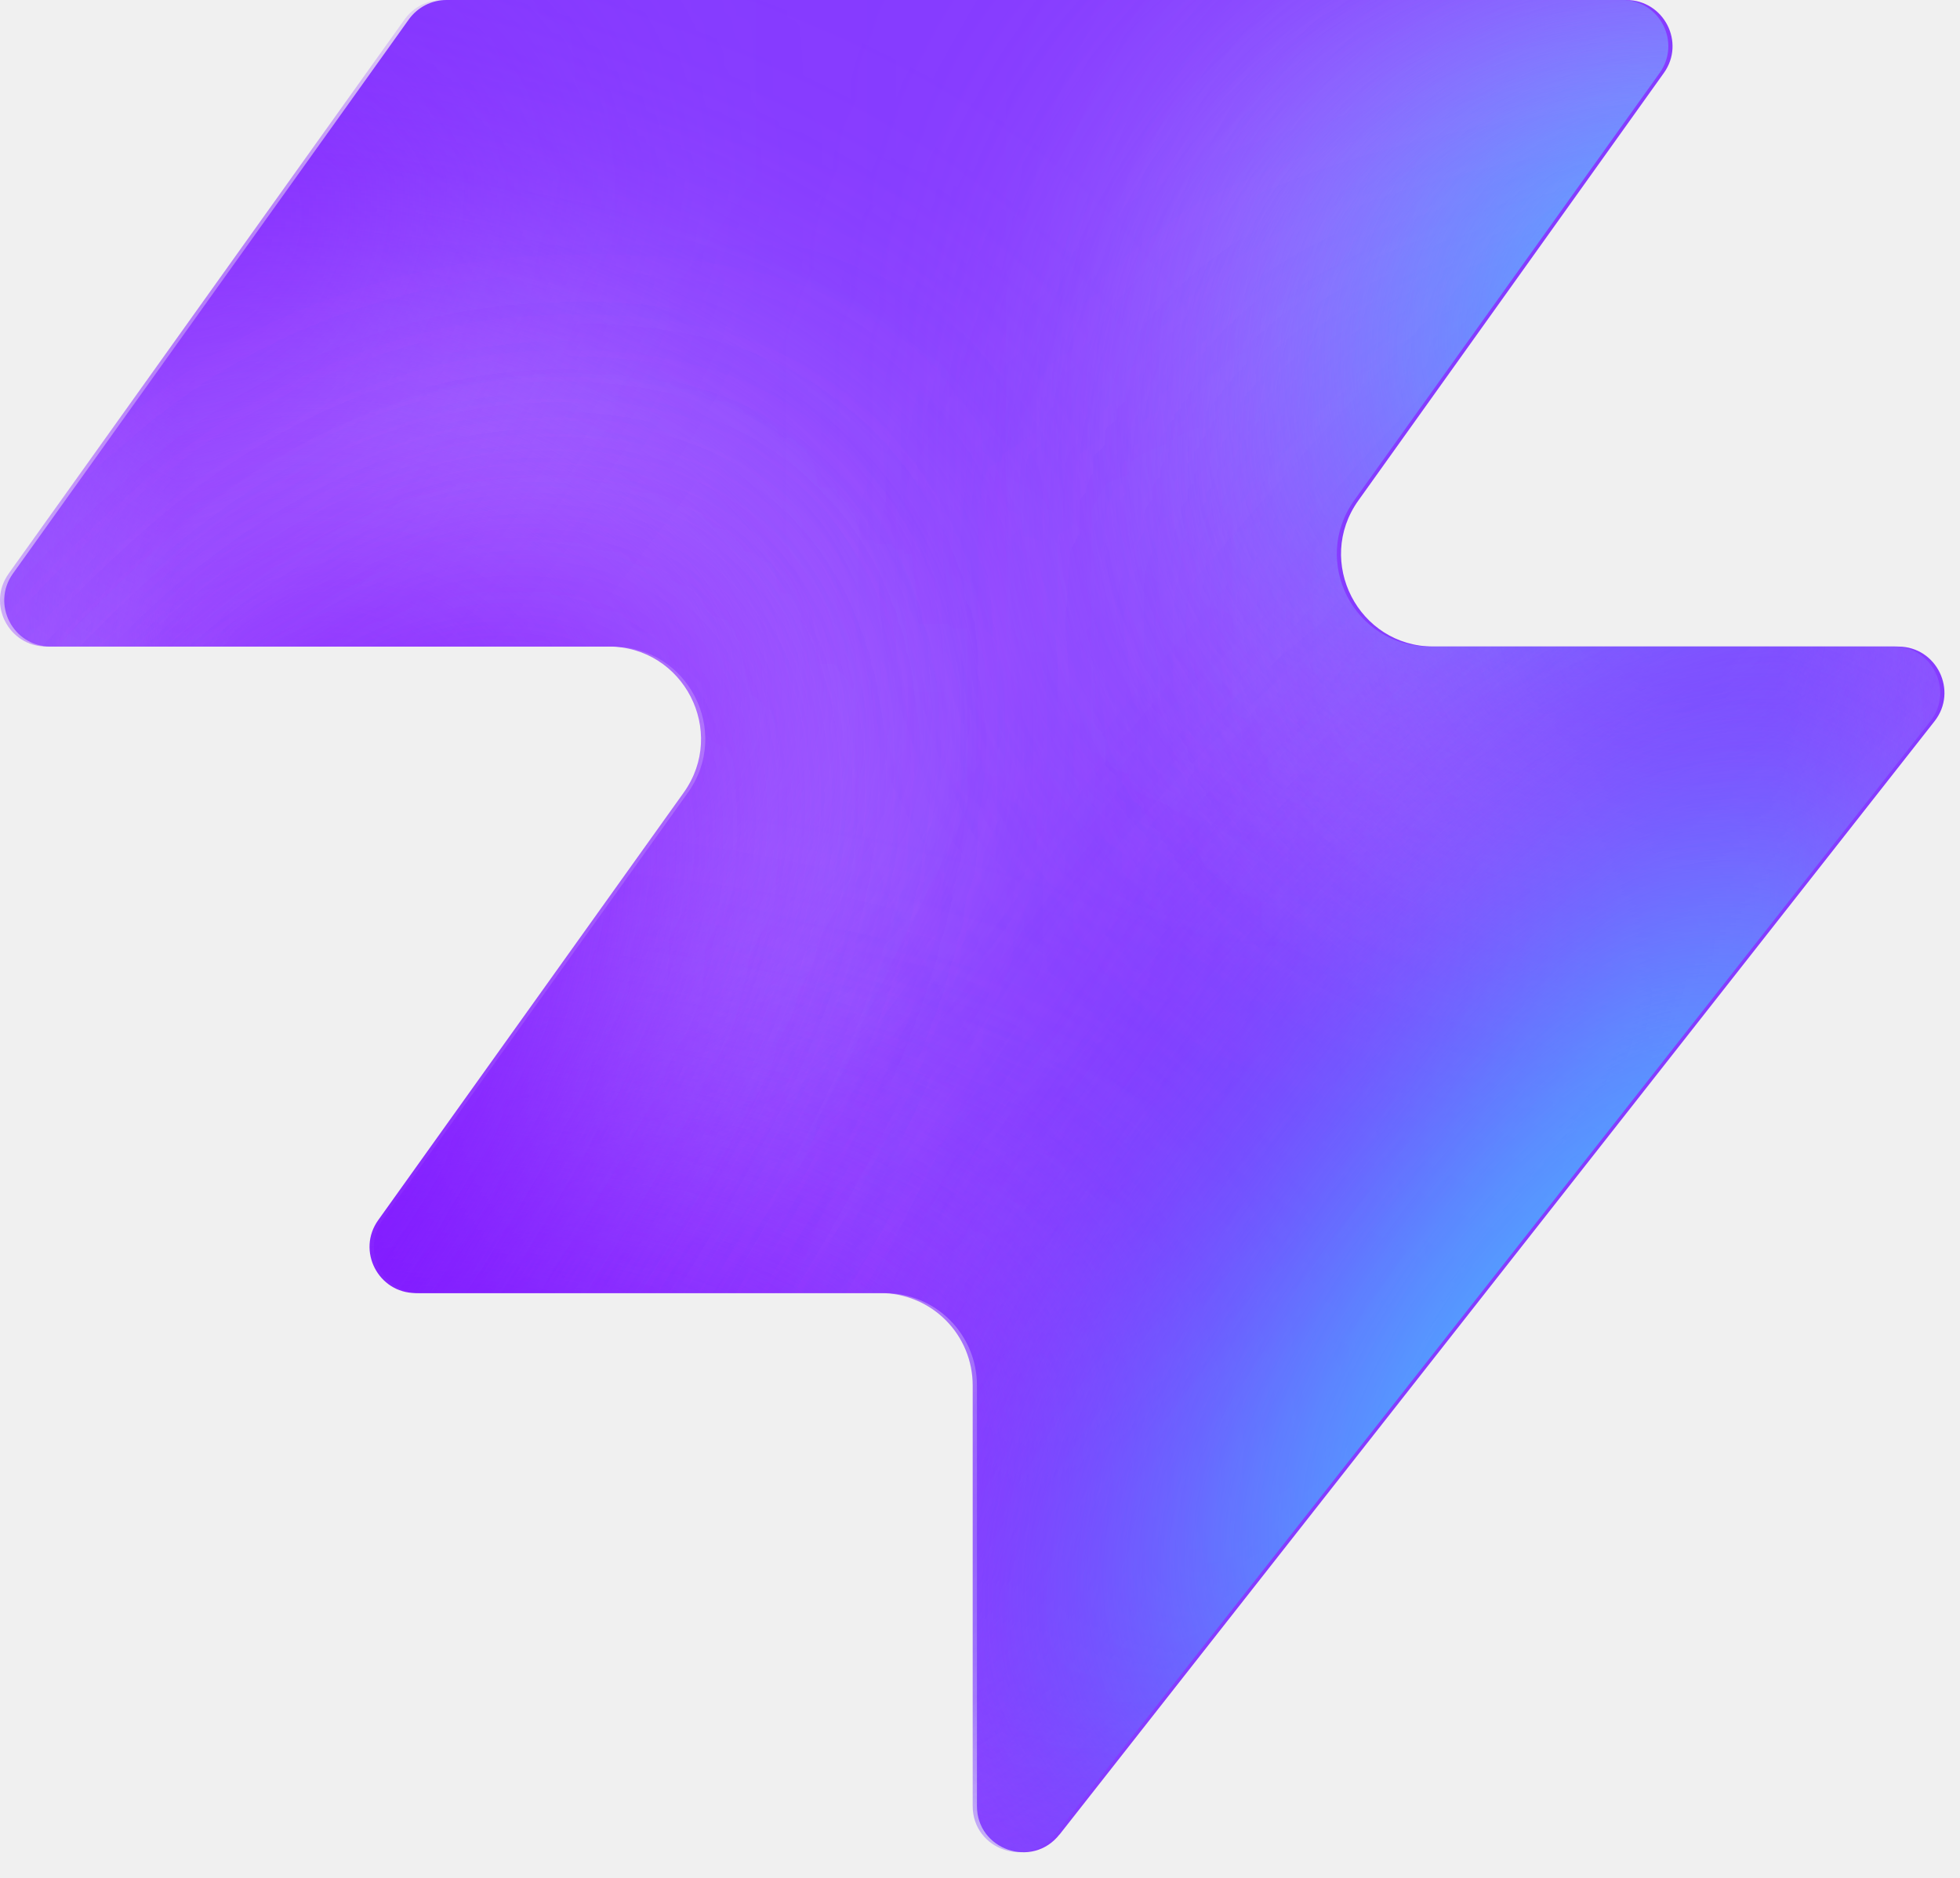
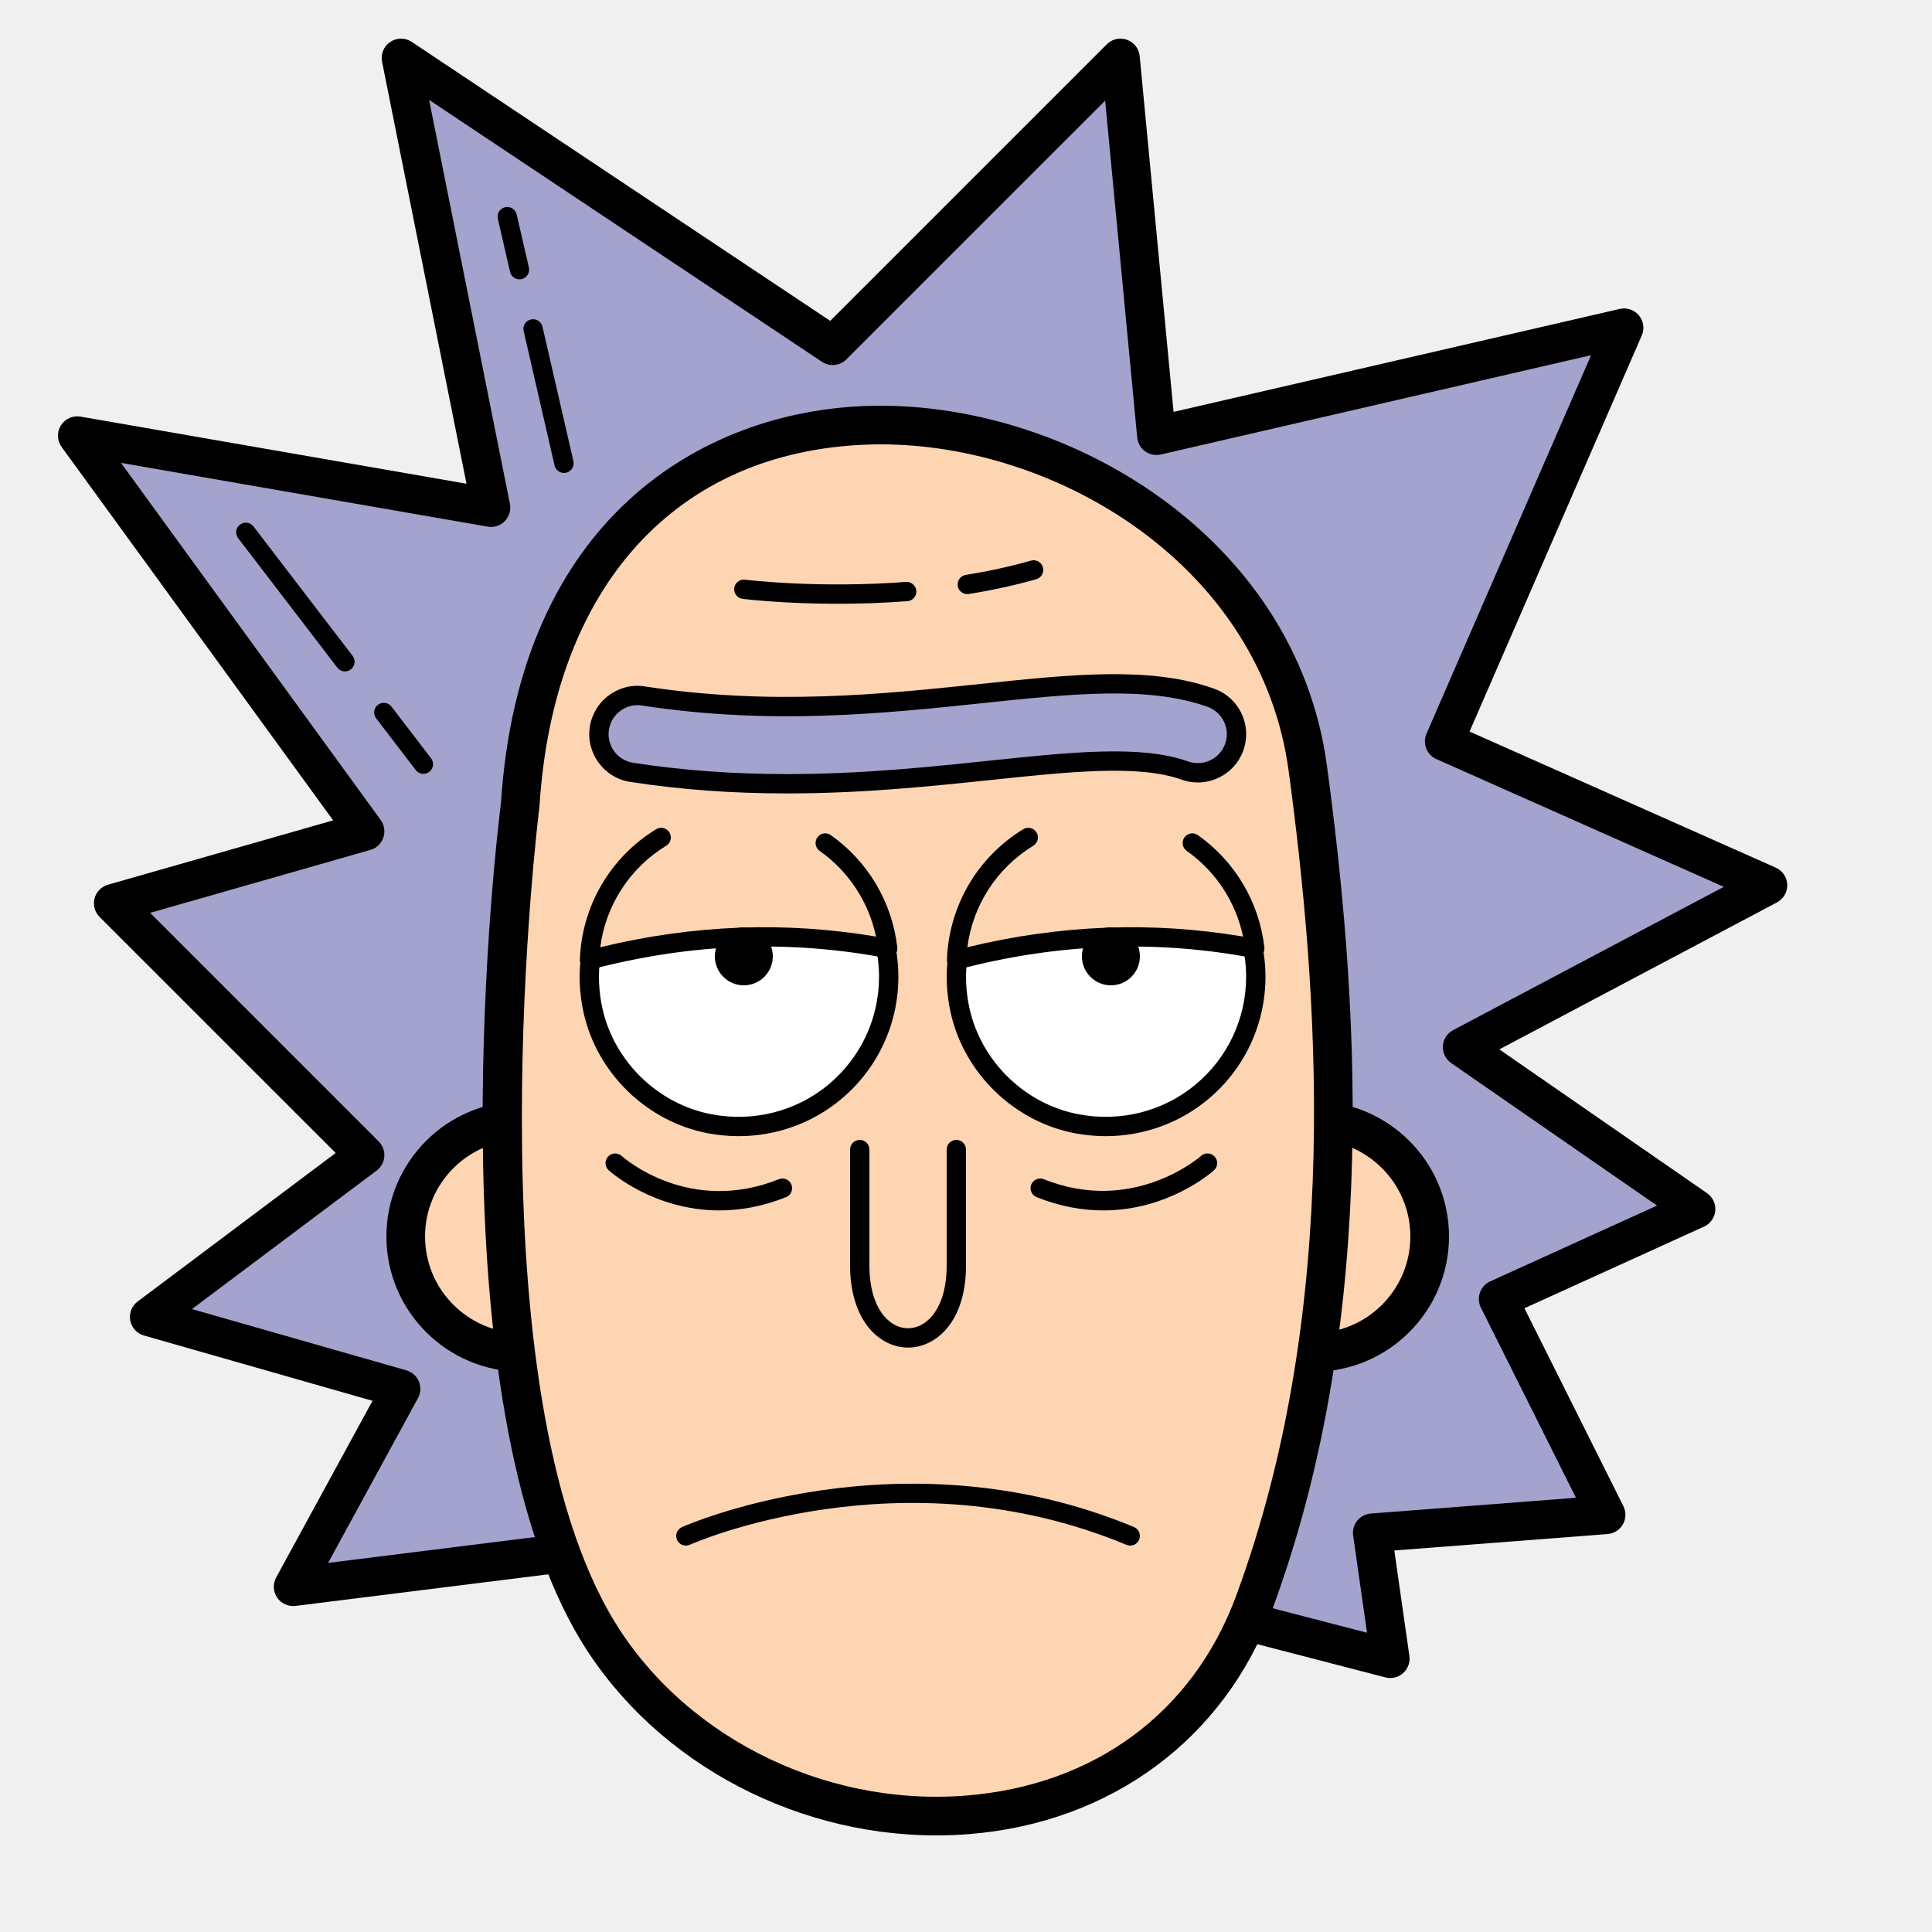
- <svg xmlns="http://www.w3.org/2000/svg" width="48" height="46" fill="none" viewBox="0 0 48 46">
-   <path fill="#863bff" d="M25.946 44.938c-.664.845-2.021.375-2.021-.698V33.937a2.26 2.26 0 0 0-2.262-2.262H10.287c-.92 0-1.456-1.04-.92-1.788l7.48-10.471c1.07-1.497 0-3.578-1.842-3.578H1.237c-.92 0-1.456-1.04-.92-1.788L10.013.474c.214-.297.556-.474.92-.474h28.894c.92 0 1.456 1.04.92 1.788l-7.48 10.471c-1.07 1.498 0 3.579 1.842 3.579h11.377c.943 0 1.473 1.088.89 1.83L25.947 44.94z" style="fill:#863bff;fill:color(display-p3 .525 .23 1);fill-opacity:1" />
-   <mask id="a" width="48" height="46" x="0" y="0" maskUnits="userSpaceOnUse" style="mask-type:alpha">
-     <path fill="#000" d="M25.842 44.938c-.664.844-2.021.375-2.021-.698V33.937a2.26 2.26 0 0 0-2.262-2.262H10.183c-.92 0-1.456-1.04-.92-1.788l7.48-10.471c1.07-1.498 0-3.579-1.842-3.579H1.133c-.92 0-1.456-1.04-.92-1.787L9.91.473c.214-.297.556-.474.92-.474h28.894c.92 0 1.456 1.04.92 1.788l-7.48 10.471c-1.07 1.498 0 3.578 1.842 3.578h11.377c.943 0 1.473 1.088.89 1.832L25.843 44.94z" style="fill:#000;fill-opacity:1" />
-   </mask>
-   <g mask="url(#a)">
-     <g filter="url(#b)">
-       <ellipse cx="5.508" cy="14.704" fill="#ede6ff" rx="5.508" ry="14.704" style="fill:#ede6ff;fill:color(display-p3 .927 .903 1);fill-opacity:1" transform="matrix(.00324 1 1 -.00324 -4.47 31.516)" />
-     </g>
-     <g filter="url(#c)">
-       <ellipse cx="10.399" cy="29.851" fill="#ede6ff" rx="10.399" ry="29.851" style="fill:#ede6ff;fill:color(display-p3 .927 .903 1);fill-opacity:1" transform="matrix(.00324 1 1 -.00324 -39.328 7.883)" />
-     </g>
-     <g filter="url(#d)">
-       <ellipse cx="5.508" cy="30.487" fill="#7e14ff" rx="5.508" ry="30.487" style="fill:#7e14ff;fill:color(display-p3 .492 .077 1);fill-opacity:1" transform="rotate(89.814 -25.913 -14.639)scale(1 -1)" />
-     </g>
-     <g filter="url(#e)">
-       <ellipse cx="5.508" cy="30.599" fill="#7e14ff" rx="5.508" ry="30.599" style="fill:#7e14ff;fill:color(display-p3 .492 .077 1);fill-opacity:1" transform="rotate(89.814 -32.644 -3.334)scale(1 -1)" />
-     </g>
-     <g filter="url(#f)">
-       <ellipse cx="5.508" cy="30.599" fill="#7e14ff" rx="5.508" ry="30.599" style="fill:#7e14ff;fill:color(display-p3 .492 .077 1);fill-opacity:1" transform="matrix(.00324 1 1 -.00324 -34.34 30.47)" />
-     </g>
-     <g filter="url(#g)">
-       <ellipse cx="14.072" cy="22.078" fill="#ede6ff" rx="14.072" ry="22.078" style="fill:#ede6ff;fill:color(display-p3 .927 .903 1);fill-opacity:1" transform="rotate(93.35 24.506 48.493)scale(-1 1)" />
-     </g>
-     <g filter="url(#h)">
-       <ellipse cx="3.47" cy="21.501" fill="#7e14ff" rx="3.47" ry="21.501" style="fill:#7e14ff;fill:color(display-p3 .492 .077 1);fill-opacity:1" transform="rotate(89.009 28.708 47.59)scale(-1 1)" />
-     </g>
-     <g filter="url(#i)">
-       <ellipse cx="3.47" cy="21.501" fill="#7e14ff" rx="3.47" ry="21.501" style="fill:#7e14ff;fill:color(display-p3 .492 .077 1);fill-opacity:1" transform="rotate(89.009 28.708 47.59)scale(-1 1)" />
-     </g>
-     <g filter="url(#j)">
-       <ellipse cx=".387" cy="8.972" fill="#7e14ff" rx="4.407" ry="29.108" style="fill:#7e14ff;fill:color(display-p3 .492 .077 1);fill-opacity:1" transform="rotate(39.51 .387 8.972)" />
-     </g>
-     <g filter="url(#k)">
-       <ellipse cx="47.523" cy="-6.092" fill="#7e14ff" rx="4.407" ry="29.108" style="fill:#7e14ff;fill:color(display-p3 .492 .077 1);fill-opacity:1" transform="rotate(37.892 47.523 -6.092)" />
-     </g>
-     <g filter="url(#l)">
-       <ellipse cx="41.412" cy="6.333" fill="#47bfff" rx="5.971" ry="9.665" style="fill:#47bfff;fill:color(display-p3 .28 .748 1);fill-opacity:1" transform="rotate(37.892 41.412 6.333)" />
-     </g>
-     <g filter="url(#m)">
-       <ellipse cx="-1.879" cy="38.332" fill="#7e14ff" rx="4.407" ry="29.108" style="fill:#7e14ff;fill:color(display-p3 .492 .077 1);fill-opacity:1" transform="rotate(37.892 -1.88 38.332)" />
-     </g>
-     <g filter="url(#n)">
-       <ellipse cx="-1.879" cy="38.332" fill="#7e14ff" rx="4.407" ry="29.108" style="fill:#7e14ff;fill:color(display-p3 .492 .077 1);fill-opacity:1" transform="rotate(37.892 -1.88 38.332)" />
-     </g>
-     <g filter="url(#o)">
-       <ellipse cx="35.651" cy="29.907" fill="#7e14ff" rx="4.407" ry="29.108" style="fill:#7e14ff;fill:color(display-p3 .492 .077 1);fill-opacity:1" transform="rotate(37.892 35.651 29.907)" />
-     </g>
-     <g filter="url(#p)">
-       <ellipse cx="38.418" cy="32.4" fill="#47bfff" rx="5.971" ry="15.297" style="fill:#47bfff;fill:color(display-p3 .28 .748 1);fill-opacity:1" transform="rotate(37.892 38.418 32.4)" />
-     </g>
+ <svg xmlns="http://www.w3.org/2000/svg" viewBox="0 0 100 100" width="50px" height="50px">
+   <polygon fill="#a3a3cd" points="30.066,80.269 15.171,82.13 20.757,71.89 7.724,68.166 18.895,59.788 5.862,46.754 18.895,43.031 4,22.55 25.412,26.274 20.757,3 43.1,17.895 57.995,3 59.857,22.55 84.061,16.964 74.752,38.376 91.509,45.824 75.683,54.202 87.785,62.581 77.545,67.235 83.13,78.407 71.028,79.338 71.959,85.854 46.824,79.338" />
+   <path d="M71.959,86.854c-0.084,0-0.168-0.011-0.251-0.032l-24.985-6.478l-16.566,0.92l-14.861,1.858 c-0.369,0.044-0.739-0.119-0.95-0.43c-0.212-0.31-0.231-0.712-0.052-1.041l4.987-9.145l-11.831-3.38 c-0.365-0.104-0.64-0.407-0.709-0.78c-0.069-0.374,0.08-0.754,0.384-0.981l10.249-7.687L5.155,47.461 c-0.251-0.25-0.35-0.615-0.261-0.958c0.089-0.343,0.353-0.613,0.693-0.71l11.657-3.331L3.191,23.138 c-0.239-0.33-0.256-0.771-0.04-1.117c0.215-0.346,0.621-0.527,1.02-0.457l19.975,3.474L19.776,3.196 c-0.079-0.397,0.088-0.802,0.424-1.027c0.337-0.224,0.774-0.225,1.111-0.001l21.661,14.44L57.288,2.293 c0.273-0.274,0.679-0.366,1.046-0.234c0.364,0.131,0.62,0.46,0.656,0.846l1.754,18.414l23.093-5.329 c0.365-0.086,0.752,0.045,0.993,0.335c0.242,0.29,0.299,0.691,0.148,1.038l-8.914,20.502l15.851,7.045 c0.35,0.155,0.58,0.497,0.593,0.879c0.014,0.382-0.192,0.739-0.531,0.918l-14.372,7.609l10.75,7.441 c0.296,0.205,0.459,0.553,0.427,0.911c-0.032,0.359-0.255,0.673-0.582,0.821l-9.296,4.226l5.122,10.243 c0.148,0.298,0.14,0.65-0.024,0.939c-0.164,0.29-0.461,0.479-0.793,0.505l-11.039,0.85l0.78,5.46 c0.047,0.331-0.074,0.664-0.324,0.887C72.44,86.766,72.202,86.854,71.959,86.854z M46.823,78.338c0.085,0,0.169,0.011,0.251,0.032 l23.683,6.14l-0.719-5.03c-0.039-0.274,0.037-0.552,0.21-0.768s0.428-0.35,0.703-0.371l10.62-0.817l-4.921-9.841 c-0.121-0.243-0.139-0.524-0.048-0.781c0.091-0.256,0.281-0.464,0.528-0.576l8.636-3.926l-10.653-7.375 c-0.287-0.199-0.449-0.533-0.429-0.882s0.222-0.661,0.53-0.824l14.009-7.416L74.346,39.29c-0.502-0.223-0.729-0.809-0.511-1.313 l8.519-19.592l-22.272,5.14c-0.28,0.064-0.575,0.005-0.81-0.164c-0.233-0.168-0.383-0.429-0.41-0.716l-1.66-17.436L43.807,18.602 c-0.337,0.338-0.866,0.39-1.262,0.125L22.211,5.171l4.182,20.906c0.064,0.324-0.034,0.658-0.265,0.895 c-0.229,0.236-0.563,0.345-0.887,0.287l-18.98-3.301l13.443,18.484c0.192,0.264,0.243,0.605,0.137,0.914s-0.356,0.546-0.671,0.636 L7.771,47.249l11.831,11.832c0.205,0.205,0.311,0.489,0.29,0.778s-0.165,0.555-0.397,0.729l-9.561,7.17l11.097,3.17 c0.292,0.084,0.53,0.296,0.648,0.575c0.117,0.28,0.101,0.599-0.045,0.865l-4.651,8.528l12.959-1.62 c0.022-0.003,0.046-0.005,0.068-0.006l16.757-0.931C46.786,78.339,46.805,78.338,46.823,78.338z" />
+   <circle cx="27" cy="64" r="6" fill="#fed5b3" />
+   <path d="M27,71c-3.859,0-7-3.141-7-7s3.141-7,7-7s7,3.141,7,7S30.859,71,27,71z M27,59c-2.757,0-5,2.243-5,5s2.243,5,5,5 s5-2.243,5-5S29.757,59,27,59z" />
+   <circle cx="68" cy="64" r="6" fill="#fed5b3" />
+   <path d="M68,71c-3.859,0-7-3.141-7-7s3.141-7,7-7s7,3.141,7,7S71.859,71,68,71z M68,59c-2.757,0-5,2.243-5,5s2.243,5,5,5 s5-2.243,5-5S70.757,59,68,59z" />
+   <path fill="#fed5b3" d="M26.926,41.645c0,0-3.706,29.112,3.706,42.26s28.721,14.087,34.28-0.939s4.328-31.689,2.779-43.199 C64.912,19.107,28.779,12.533,26.926,41.645z" />
+   <path d="M48.462,95c-7.681,0-15.044-4.118-18.7-10.604c-7.433-13.184-4.032-41.25-3.831-42.845 c0.948-14.684,10.381-20.238,18.897-20.537c10.208-0.361,22.245,6.659,23.854,18.62c1.525,11.339,2.893,28.204-2.833,43.679 c-2.475,6.691-8.342,11.035-15.692,11.62C49.592,94.979,49.025,95,48.462,95z M45.592,23c-0.232,0-0.463,0.004-0.693,0.012 c-9.905,0.348-16.251,7.336-16.974,18.696c-0.001,0.021-0.003,0.042-0.006,0.063c-0.037,0.288-3.578,28.936,3.585,41.642 c3.549,6.296,10.975,10.12,18.494,9.526c6.651-0.53,11.746-4.292,13.977-10.32C69.544,67.562,68.197,51.027,66.7,39.9 C65.276,29.315,54.782,23,45.592,23z M26.927,41.645h0.01H26.927z" />
+   <path fill="#fff" d="M31.657,46.5c-1.012,1.639-1.444,3.674-0.957,5.832c0.663,2.942,3.078,5.277,6.042,5.836 C41.684,59.098,46,55.333,46,50.56c0-1.491-0.428-2.878-1.157-4.06H31.657z" />
+   <path d="M38.233,58.807c-0.525,0-1.056-0.049-1.584-0.148c-3.146-0.593-5.732-3.092-6.437-6.217 c-0.485-2.15-0.123-4.354,1.019-6.204C31.323,46.09,31.483,46,31.657,46h13.186c0.174,0,0.334,0.09,0.426,0.237 c0.806,1.305,1.231,2.8,1.231,4.322c0,2.464-1.089,4.78-2.987,6.354C42.021,58.149,40.158,58.807,38.233,58.807z M31.942,47 c-0.893,1.576-1.161,3.419-0.755,5.221c0.618,2.743,2.888,4.935,5.647,5.455c2.167,0.41,4.371-0.149,6.039-1.532 c1.669-1.384,2.626-3.419,2.626-5.584c0-1.245-0.325-2.47-0.942-3.56H31.942z" />
+   <path fill="#fed5b3" d="M34.224,43.347c-2.153,1.315-3.612,3.652-3.709,6.338c5.174-1.36,10.318-1.565,15.433-0.591 c-0.254-2.254-1.472-4.215-3.233-5.46" />
+   <path d="M30.515,50.185c-0.112,0-0.223-0.038-0.313-0.109c-0.123-0.099-0.192-0.25-0.188-0.409 c0.101-2.775,1.576-5.297,3.948-6.747c0.234-0.144,0.542-0.07,0.688,0.166c0.144,0.236,0.069,0.543-0.166,0.688 c-1.891,1.155-3.134,3.086-3.414,5.255c4.775-1.162,9.569-1.347,14.272-0.552c-0.373-1.781-1.412-3.372-2.917-4.435 c-0.226-0.159-0.279-0.471-0.12-0.697c0.161-0.226,0.476-0.278,0.696-0.12c1.926,1.36,3.181,3.479,3.442,5.813 c0.018,0.158-0.041,0.314-0.157,0.422c-0.117,0.108-0.277,0.152-0.434,0.125c-4.999-0.952-10.117-0.756-15.212,0.583 C30.6,50.18,30.557,50.185,30.515,50.185z" />
+   <path fill="#fff" d="M50.657,46.5c-1.012,1.639-1.444,3.674-0.957,5.832c0.663,2.942,3.078,5.277,6.042,5.836 C60.684,59.098,65,55.333,65,50.56c0-1.491-0.428-2.878-1.157-4.06H50.657z" />
+   <path d="M57.233,58.807c-0.525,0-1.056-0.049-1.584-0.148c-3.146-0.593-5.732-3.092-6.437-6.217 c-0.485-2.15-0.123-4.354,1.019-6.204C50.323,46.09,50.483,46,50.657,46h13.186c0.174,0,0.334,0.09,0.426,0.237 c0.806,1.305,1.231,2.8,1.231,4.322c0,2.464-1.089,4.78-2.987,6.354C61.021,58.149,59.158,58.807,57.233,58.807z M50.942,47 c-0.893,1.576-1.161,3.419-0.755,5.221c0.618,2.743,2.888,4.935,5.647,5.455c2.169,0.41,4.371-0.149,6.039-1.532 c1.669-1.384,2.626-3.419,2.626-5.584c0-1.245-0.325-2.47-0.942-3.56H50.942z" />
+   <path fill="#fed5b3" d="M53.224,43.347c-2.153,1.315-3.612,3.652-3.709,6.338c5.174-1.36,10.318-1.565,15.433-0.591 c-0.254-2.254-1.472-4.215-3.233-5.46" />
+   <path d="M49.515,50.185c-0.112,0-0.223-0.038-0.313-0.109c-0.123-0.099-0.192-0.25-0.188-0.409 c0.101-2.775,1.576-5.297,3.948-6.747c0.233-0.144,0.542-0.07,0.688,0.166c0.144,0.236,0.069,0.543-0.166,0.688 c-1.891,1.155-3.134,3.086-3.414,5.255c4.775-1.162,9.569-1.347,14.272-0.552c-0.373-1.781-1.412-3.372-2.917-4.435 c-0.226-0.159-0.279-0.471-0.12-0.697c0.161-0.226,0.475-0.278,0.696-0.12c1.926,1.36,3.181,3.479,3.442,5.813 c0.018,0.158-0.041,0.314-0.157,0.422c-0.117,0.108-0.278,0.152-0.434,0.125c-4.999-0.952-10.117-0.756-15.212,0.583 C49.6,50.18,49.557,50.185,49.515,50.185z" />
+   <circle cx="38.5" cy="49.5" r="1.5" />
+   <circle cx="57.5" cy="49.5" r="1.5" />
+   <path d="M37.235,62.651c-3.374,0-5.608-1.969-5.729-2.078c-0.205-0.185-0.221-0.499-0.037-0.705 c0.185-0.204,0.501-0.22,0.706-0.038c0.142,0.126,3.501,3.062,8.14,1.206c0.255-0.104,0.547,0.022,0.649,0.278 s-0.021,0.547-0.278,0.649C39.445,62.461,38.285,62.651,37.235,62.651z" />
+   <path d="M57.105,62.651c-1.05,0-2.21-0.19-3.45-0.688c-0.257-0.103-0.381-0.394-0.278-0.649s0.394-0.382,0.649-0.278 c4.656,1.861,8.104-1.175,8.139-1.205c0.205-0.187,0.521-0.169,0.706,0.036c0.186,0.205,0.169,0.521-0.036,0.706 C62.714,60.683,60.479,62.651,57.105,62.651z" />
+   <path d="M50.065,30.751c-0.241,0-0.453-0.175-0.493-0.421c-0.043-0.272,0.143-0.529,0.415-0.573 c1.195-0.192,2.331-0.44,3.375-0.739c0.269-0.075,0.543,0.078,0.618,0.344c0.076,0.265-0.077,0.542-0.343,0.618 c-1.082,0.309-2.257,0.566-3.492,0.764C50.119,30.75,50.092,30.751,50.065,30.751z" />
+   <g>
+     <path d="M43.354,31.251c-2.83,0-4.803-0.241-4.916-0.255c-0.273-0.034-0.468-0.284-0.434-0.558 c0.033-0.275,0.297-0.469,0.558-0.434c0.038,0.005,3.797,0.464,8.332,0.115c0.251-0.025,0.516,0.184,0.536,0.46 c0.021,0.275-0.185,0.516-0.46,0.537C45.675,31.215,44.45,31.251,43.354,31.251z" />
  </g>
-   <defs>
-     <filter id="b" width="60.045" height="41.654" x="-19.77" y="16.149" color-interpolation-filters="sRGB" filterUnits="userSpaceOnUse">
-       <feFlood flood-opacity="0" result="BackgroundImageFix" />
-       <feBlend in="SourceGraphic" in2="BackgroundImageFix" result="shape" />
-       <feGaussianBlur result="effect1_foregroundBlur_2002_17158" stdDeviation="7.659" />
-     </filter>
-     <filter id="c" width="90.34" height="51.437" x="-54.613" y="-7.533" color-interpolation-filters="sRGB" filterUnits="userSpaceOnUse">
-       <feFlood flood-opacity="0" result="BackgroundImageFix" />
-       <feBlend in="SourceGraphic" in2="BackgroundImageFix" result="shape" />
-       <feGaussianBlur result="effect1_foregroundBlur_2002_17158" stdDeviation="7.659" />
-     </filter>
-     <filter id="d" width="79.355" height="29.4" x="-49.64" y="2.03" color-interpolation-filters="sRGB" filterUnits="userSpaceOnUse">
-       <feFlood flood-opacity="0" result="BackgroundImageFix" />
-       <feBlend in="SourceGraphic" in2="BackgroundImageFix" result="shape" />
-       <feGaussianBlur result="effect1_foregroundBlur_2002_17158" stdDeviation="4.596" />
-     </filter>
-     <filter id="e" width="79.579" height="29.4" x="-45.045" y="20.029" color-interpolation-filters="sRGB" filterUnits="userSpaceOnUse">
-       <feFlood flood-opacity="0" result="BackgroundImageFix" />
-       <feBlend in="SourceGraphic" in2="BackgroundImageFix" result="shape" />
-       <feGaussianBlur result="effect1_foregroundBlur_2002_17158" stdDeviation="4.596" />
-     </filter>
-     <filter id="f" width="79.579" height="29.4" x="-43.513" y="21.178" color-interpolation-filters="sRGB" filterUnits="userSpaceOnUse">
-       <feFlood flood-opacity="0" result="BackgroundImageFix" />
-       <feBlend in="SourceGraphic" in2="BackgroundImageFix" result="shape" />
-       <feGaussianBlur result="effect1_foregroundBlur_2002_17158" stdDeviation="4.596" />
-     </filter>
-     <filter id="g" width="74.749" height="58.852" x="15.756" y="-17.901" color-interpolation-filters="sRGB" filterUnits="userSpaceOnUse">
-       <feFlood flood-opacity="0" result="BackgroundImageFix" />
-       <feBlend in="SourceGraphic" in2="BackgroundImageFix" result="shape" />
-       <feGaussianBlur result="effect1_foregroundBlur_2002_17158" stdDeviation="7.659" />
-     </filter>
-     <filter id="h" width="61.377" height="25.362" x="23.548" y="2.284" color-interpolation-filters="sRGB" filterUnits="userSpaceOnUse">
-       <feFlood flood-opacity="0" result="BackgroundImageFix" />
-       <feBlend in="SourceGraphic" in2="BackgroundImageFix" result="shape" />
-       <feGaussianBlur result="effect1_foregroundBlur_2002_17158" stdDeviation="4.596" />
-     </filter>
-     <filter id="i" width="61.377" height="25.362" x="23.548" y="2.284" color-interpolation-filters="sRGB" filterUnits="userSpaceOnUse">
-       <feFlood flood-opacity="0" result="BackgroundImageFix" />
-       <feBlend in="SourceGraphic" in2="BackgroundImageFix" result="shape" />
-       <feGaussianBlur result="effect1_foregroundBlur_2002_17158" stdDeviation="4.596" />
-     </filter>
-     <filter id="j" width="56.045" height="63.649" x="-27.636" y="-22.853" color-interpolation-filters="sRGB" filterUnits="userSpaceOnUse">
-       <feFlood flood-opacity="0" result="BackgroundImageFix" />
-       <feBlend in="SourceGraphic" in2="BackgroundImageFix" result="shape" />
-       <feGaussianBlur result="effect1_foregroundBlur_2002_17158" stdDeviation="4.596" />
-     </filter>
-     <filter id="k" width="54.814" height="64.646" x="20.116" y="-38.415" color-interpolation-filters="sRGB" filterUnits="userSpaceOnUse">
-       <feFlood flood-opacity="0" result="BackgroundImageFix" />
-       <feBlend in="SourceGraphic" in2="BackgroundImageFix" result="shape" />
-       <feGaussianBlur result="effect1_foregroundBlur_2002_17158" stdDeviation="4.596" />
-     </filter>
-     <filter id="l" width="33.541" height="35.313" x="24.641" y="-11.323" color-interpolation-filters="sRGB" filterUnits="userSpaceOnUse">
-       <feFlood flood-opacity="0" result="BackgroundImageFix" />
-       <feBlend in="SourceGraphic" in2="BackgroundImageFix" result="shape" />
-       <feGaussianBlur result="effect1_foregroundBlur_2002_17158" stdDeviation="4.596" />
-     </filter>
-     <filter id="m" width="54.814" height="64.646" x="-29.286" y="6.009" color-interpolation-filters="sRGB" filterUnits="userSpaceOnUse">
-       <feFlood flood-opacity="0" result="BackgroundImageFix" />
-       <feBlend in="SourceGraphic" in2="BackgroundImageFix" result="shape" />
-       <feGaussianBlur result="effect1_foregroundBlur_2002_17158" stdDeviation="4.596" />
-     </filter>
-     <filter id="n" width="54.814" height="64.646" x="-29.286" y="6.009" color-interpolation-filters="sRGB" filterUnits="userSpaceOnUse">
-       <feFlood flood-opacity="0" result="BackgroundImageFix" />
-       <feBlend in="SourceGraphic" in2="BackgroundImageFix" result="shape" />
-       <feGaussianBlur result="effect1_foregroundBlur_2002_17158" stdDeviation="4.596" />
-     </filter>
-     <filter id="o" width="54.814" height="64.646" x="8.244" y="-2.416" color-interpolation-filters="sRGB" filterUnits="userSpaceOnUse">
-       <feFlood flood-opacity="0" result="BackgroundImageFix" />
-       <feBlend in="SourceGraphic" in2="BackgroundImageFix" result="shape" />
-       <feGaussianBlur result="effect1_foregroundBlur_2002_17158" stdDeviation="4.596" />
-     </filter>
-     <filter id="p" width="39.409" height="43.623" x="18.713" y="10.588" color-interpolation-filters="sRGB" filterUnits="userSpaceOnUse">
-       <feFlood flood-opacity="0" result="BackgroundImageFix" />
-       <feBlend in="SourceGraphic" in2="BackgroundImageFix" result="shape" />
-       <feGaussianBlur result="effect1_foregroundBlur_2002_17158" stdDeviation="4.596" />
-     </filter>
-   </defs>
+   <g>
+     <path d="M47,69.75c-0.805,0-1.576-0.415-2.119-1.138C44.305,67.844,44,66.768,44,65.5v-6c0-0.276,0.224-0.5,0.5-0.5 s0.5,0.224,0.5,0.5v6c0,2.233,1.037,3.25,2,3.25s2-1.017,2-3.25v-6c0-0.276,0.224-0.5,0.5-0.5s0.5,0.224,0.5,0.5v6 C50,68.42,48.445,69.75,47,69.75z" />
+   </g>
+   <g>
+     <path d="M58.5,80c-0.064,0-0.13-0.013-0.192-0.038c-11.649-4.856-22.494-0.055-22.601-0.007c-0.25,0.114-0.547,0.003-0.662-0.248 c-0.114-0.252-0.003-0.548,0.248-0.662c0.111-0.052,11.337-5.029,23.399-0.007c0.255,0.106,0.375,0.399,0.27,0.654 C58.882,79.885,58.695,80,58.5,80z" />
+   </g>
+   <g>
+     <line x1="19.866" x2="21.915" y1="36.878" y2="39.553" fill="#cdcbbd" />
+     <path d="M21.915,40.053c-0.15,0-0.299-0.067-0.396-0.196l-2.05-2.676c-0.168-0.219-0.127-0.533,0.093-0.701 c0.22-0.167,0.533-0.126,0.7,0.093l2.05,2.676c0.168,0.219,0.127,0.533-0.093,0.701C22.128,40.02,22.021,40.053,21.915,40.053z" />
+   </g>
+   <g>
+     <line x1="12.723" x2="17.854" y1="27.553" y2="34.252" fill="#cdcbbd" />
+     <path d="M17.854,34.751c-0.15,0-0.299-0.067-0.396-0.196l-5.131-6.698c-0.168-0.219-0.127-0.533,0.093-0.701 c0.219-0.167,0.533-0.126,0.7,0.093l5.131,6.698c0.168,0.219,0.127,0.533-0.093,0.701C18.067,34.718,17.961,34.751,17.854,34.751z" />
+   </g>
+   <g>
+     <line x1="27.591" x2="29.191" y1="17.022" y2="23.979" fill="#cdcbbd" />
+     <path d="M29.191,24.479c-0.229,0-0.434-0.157-0.487-0.388l-1.6-6.956c-0.062-0.269,0.106-0.537,0.375-0.599 c0.274-0.062,0.537,0.107,0.6,0.375l1.6,6.956c0.062,0.269-0.106,0.537-0.375,0.599C29.266,24.475,29.229,24.479,29.191,24.479z" />
+   </g>
+   <g>
+     <line x1="26.255" x2="26.887" y1="11.213" y2="13.959" fill="#cdcbbd" />
+     <path d="M26.887,14.459c-0.229,0-0.434-0.156-0.487-0.388l-0.632-2.746c-0.062-0.27,0.106-0.538,0.375-0.6 c0.273-0.061,0.537,0.106,0.6,0.375l0.632,2.746c0.062,0.27-0.106,0.538-0.375,0.6C26.961,14.455,26.924,14.459,26.887,14.459z" />
+   </g>
+   <g>
+     <path fill="#a3a3cd" d="M40.737,40.568c-2.538,0-5.228-0.158-8.041-0.591c-1.092-0.168-1.841-1.189-1.673-2.281 c0.169-1.092,1.198-1.844,2.28-1.672c6.612,1.016,12.402,0.409,17.511-0.127c4.669-0.491,8.7-0.915,11.861,0.222 c1.04,0.374,1.58,1.519,1.206,2.558s-1.519,1.579-2.558,1.207c-2.302-0.827-5.912-0.448-10.093-0.008 C48.155,40.197,44.624,40.568,40.737,40.568z" />
+     <path d="M40.737,41.068c-2.852,0-5.507-0.195-8.117-0.597c-1.362-0.209-2.301-1.489-2.091-2.851 c0.103-0.662,0.458-1.244,1.001-1.64c0.538-0.394,1.194-0.558,1.852-0.45c6.547,1.006,12.303,0.402,17.381-0.131 c4.73-0.498,8.815-0.926,12.082,0.248c0.629,0.226,1.132,0.683,1.417,1.287c0.284,0.604,0.316,1.283,0.091,1.912 c-0.467,1.296-1.896,1.973-3.197,1.508c-2.197-0.79-5.753-0.416-9.871,0.018C48.165,40.699,44.645,41.068,40.737,41.068z M32.994,36.499c-0.313,0-0.616,0.099-0.875,0.288c-0.326,0.238-0.54,0.588-0.602,0.985c-0.126,0.817,0.438,1.584,1.255,1.71 c2.56,0.394,5.164,0.585,7.965,0.585c3.854,0,7.348-0.366,10.429-0.69c4.252-0.448,7.914-0.833,10.327,0.034 c0.778,0.279,1.639-0.127,1.918-0.905c0.136-0.377,0.116-0.784-0.055-1.146s-0.473-0.637-0.85-0.772 c-3.054-1.098-7.034-0.68-11.639-0.195c-5.14,0.541-10.962,1.151-17.641,0.125C33.149,36.505,33.071,36.499,32.994,36.499z" />
+   </g>
</svg>
